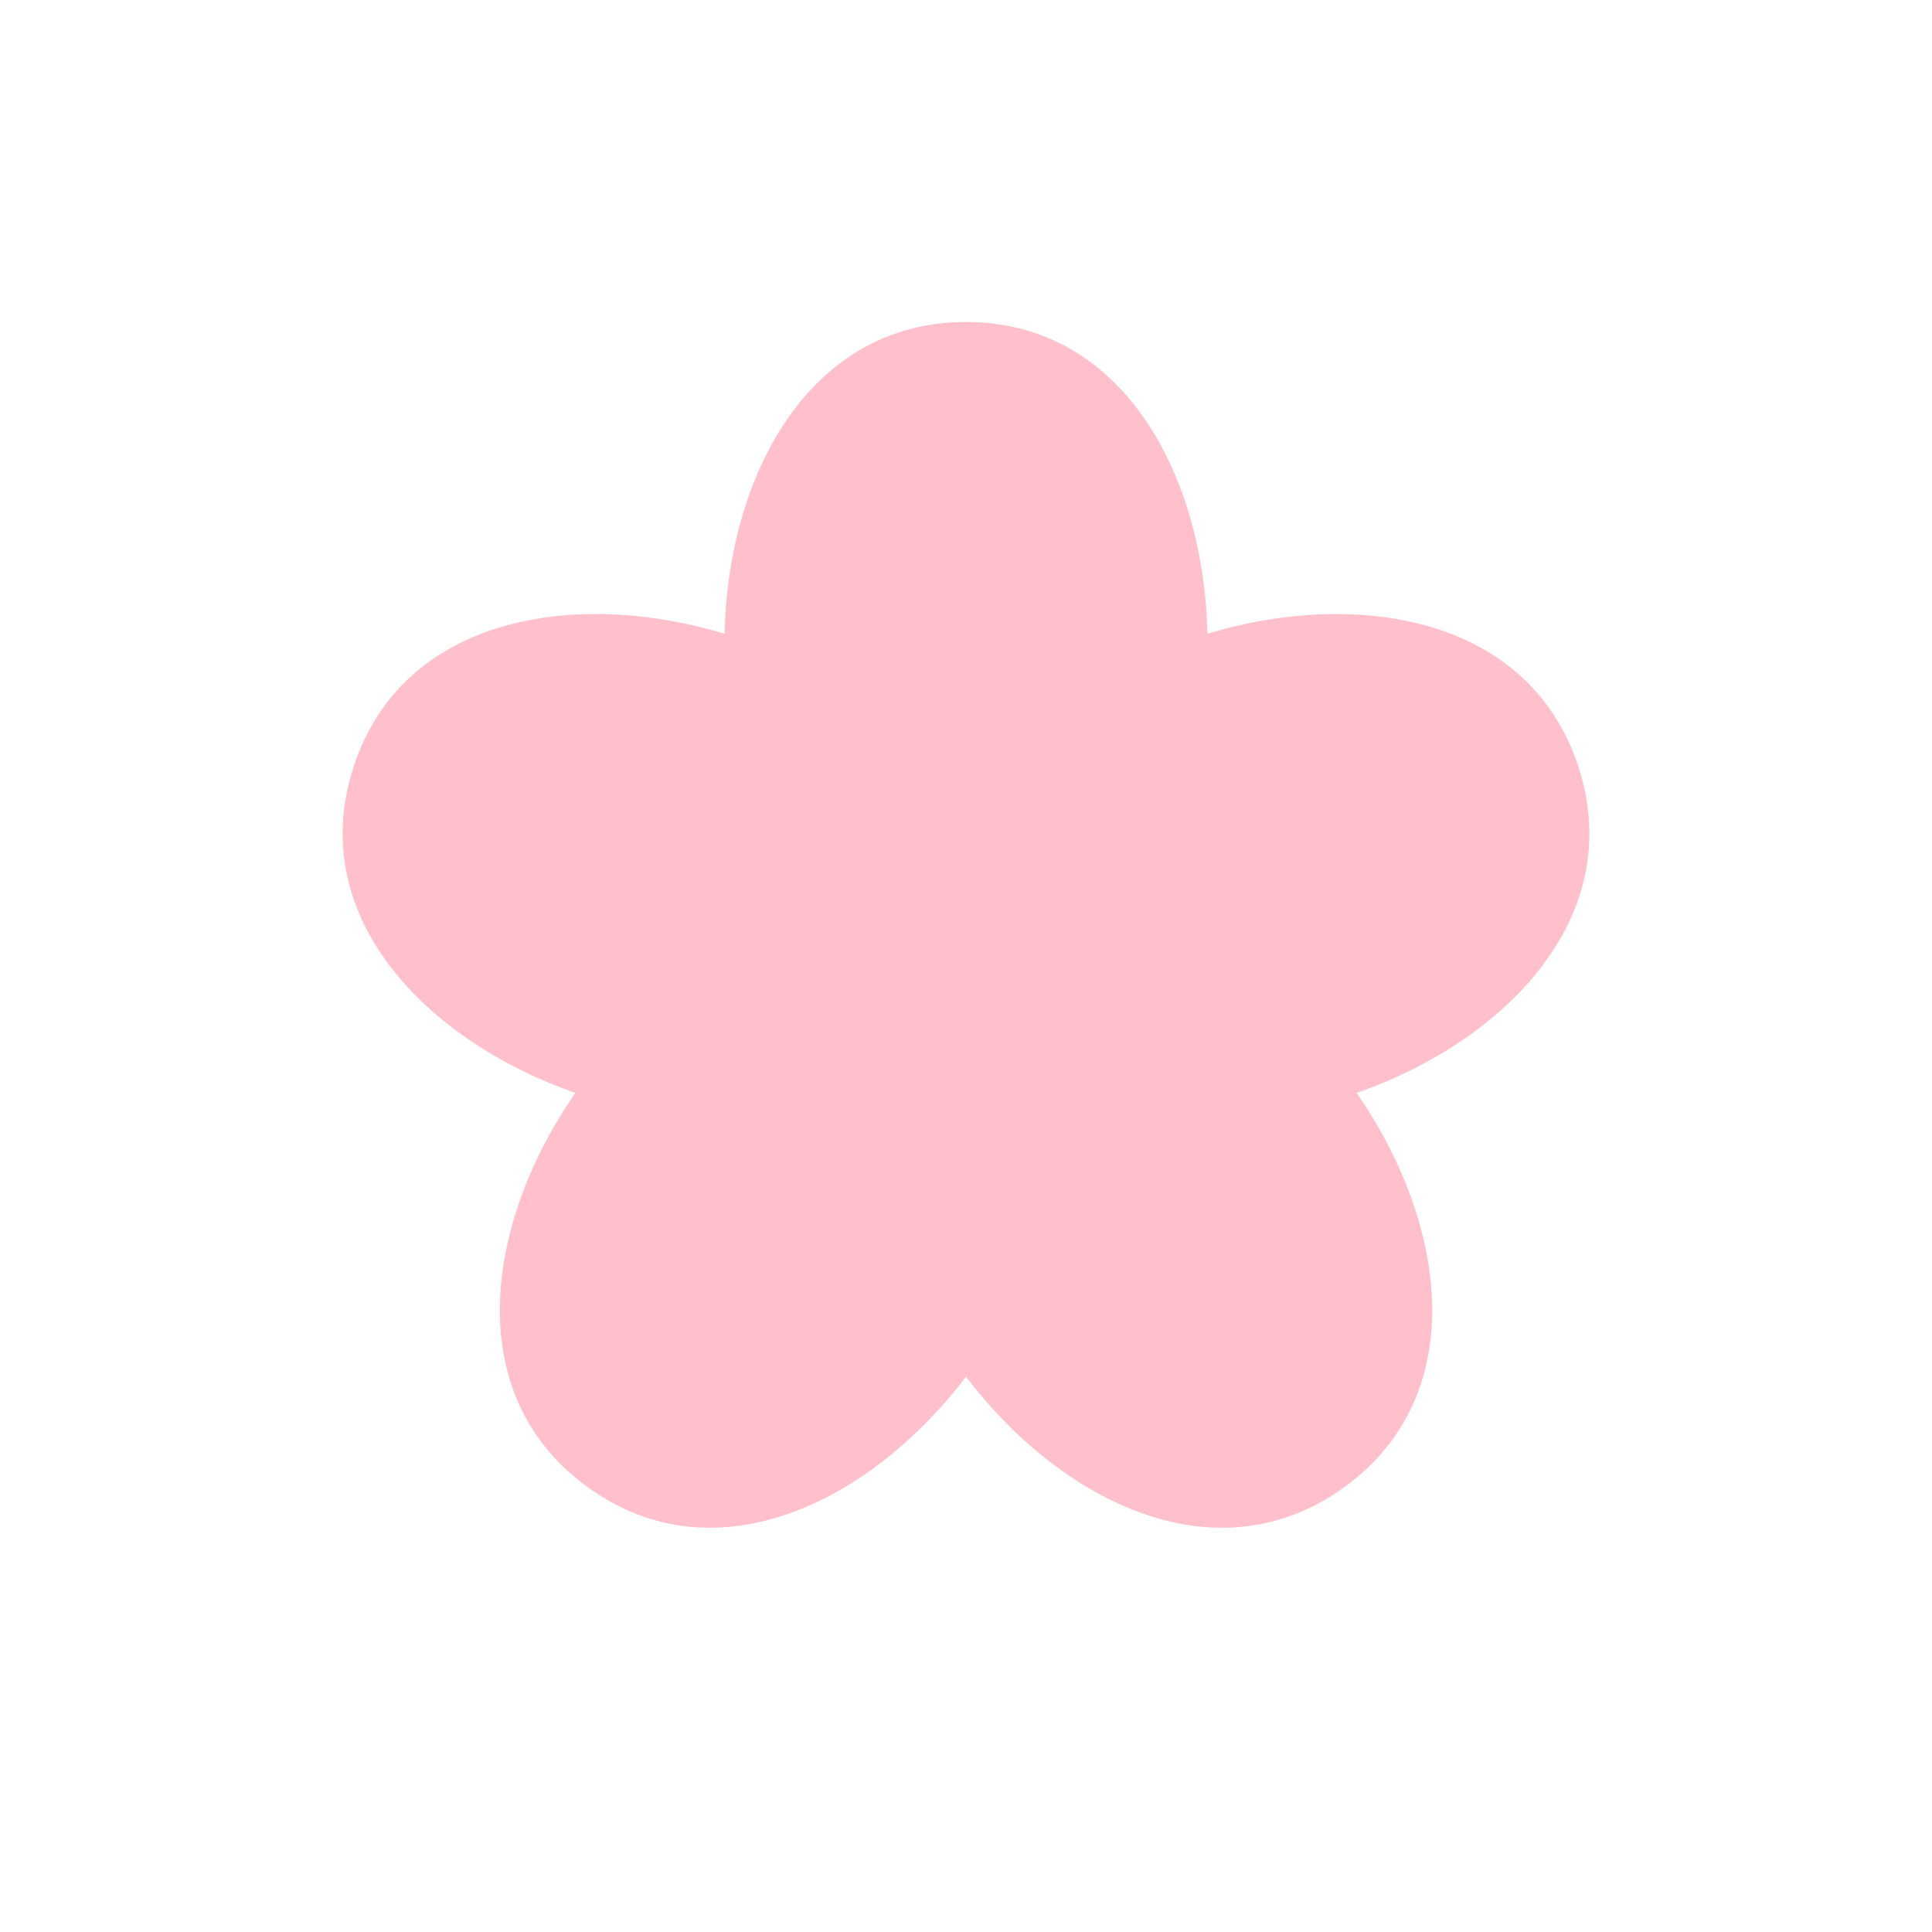
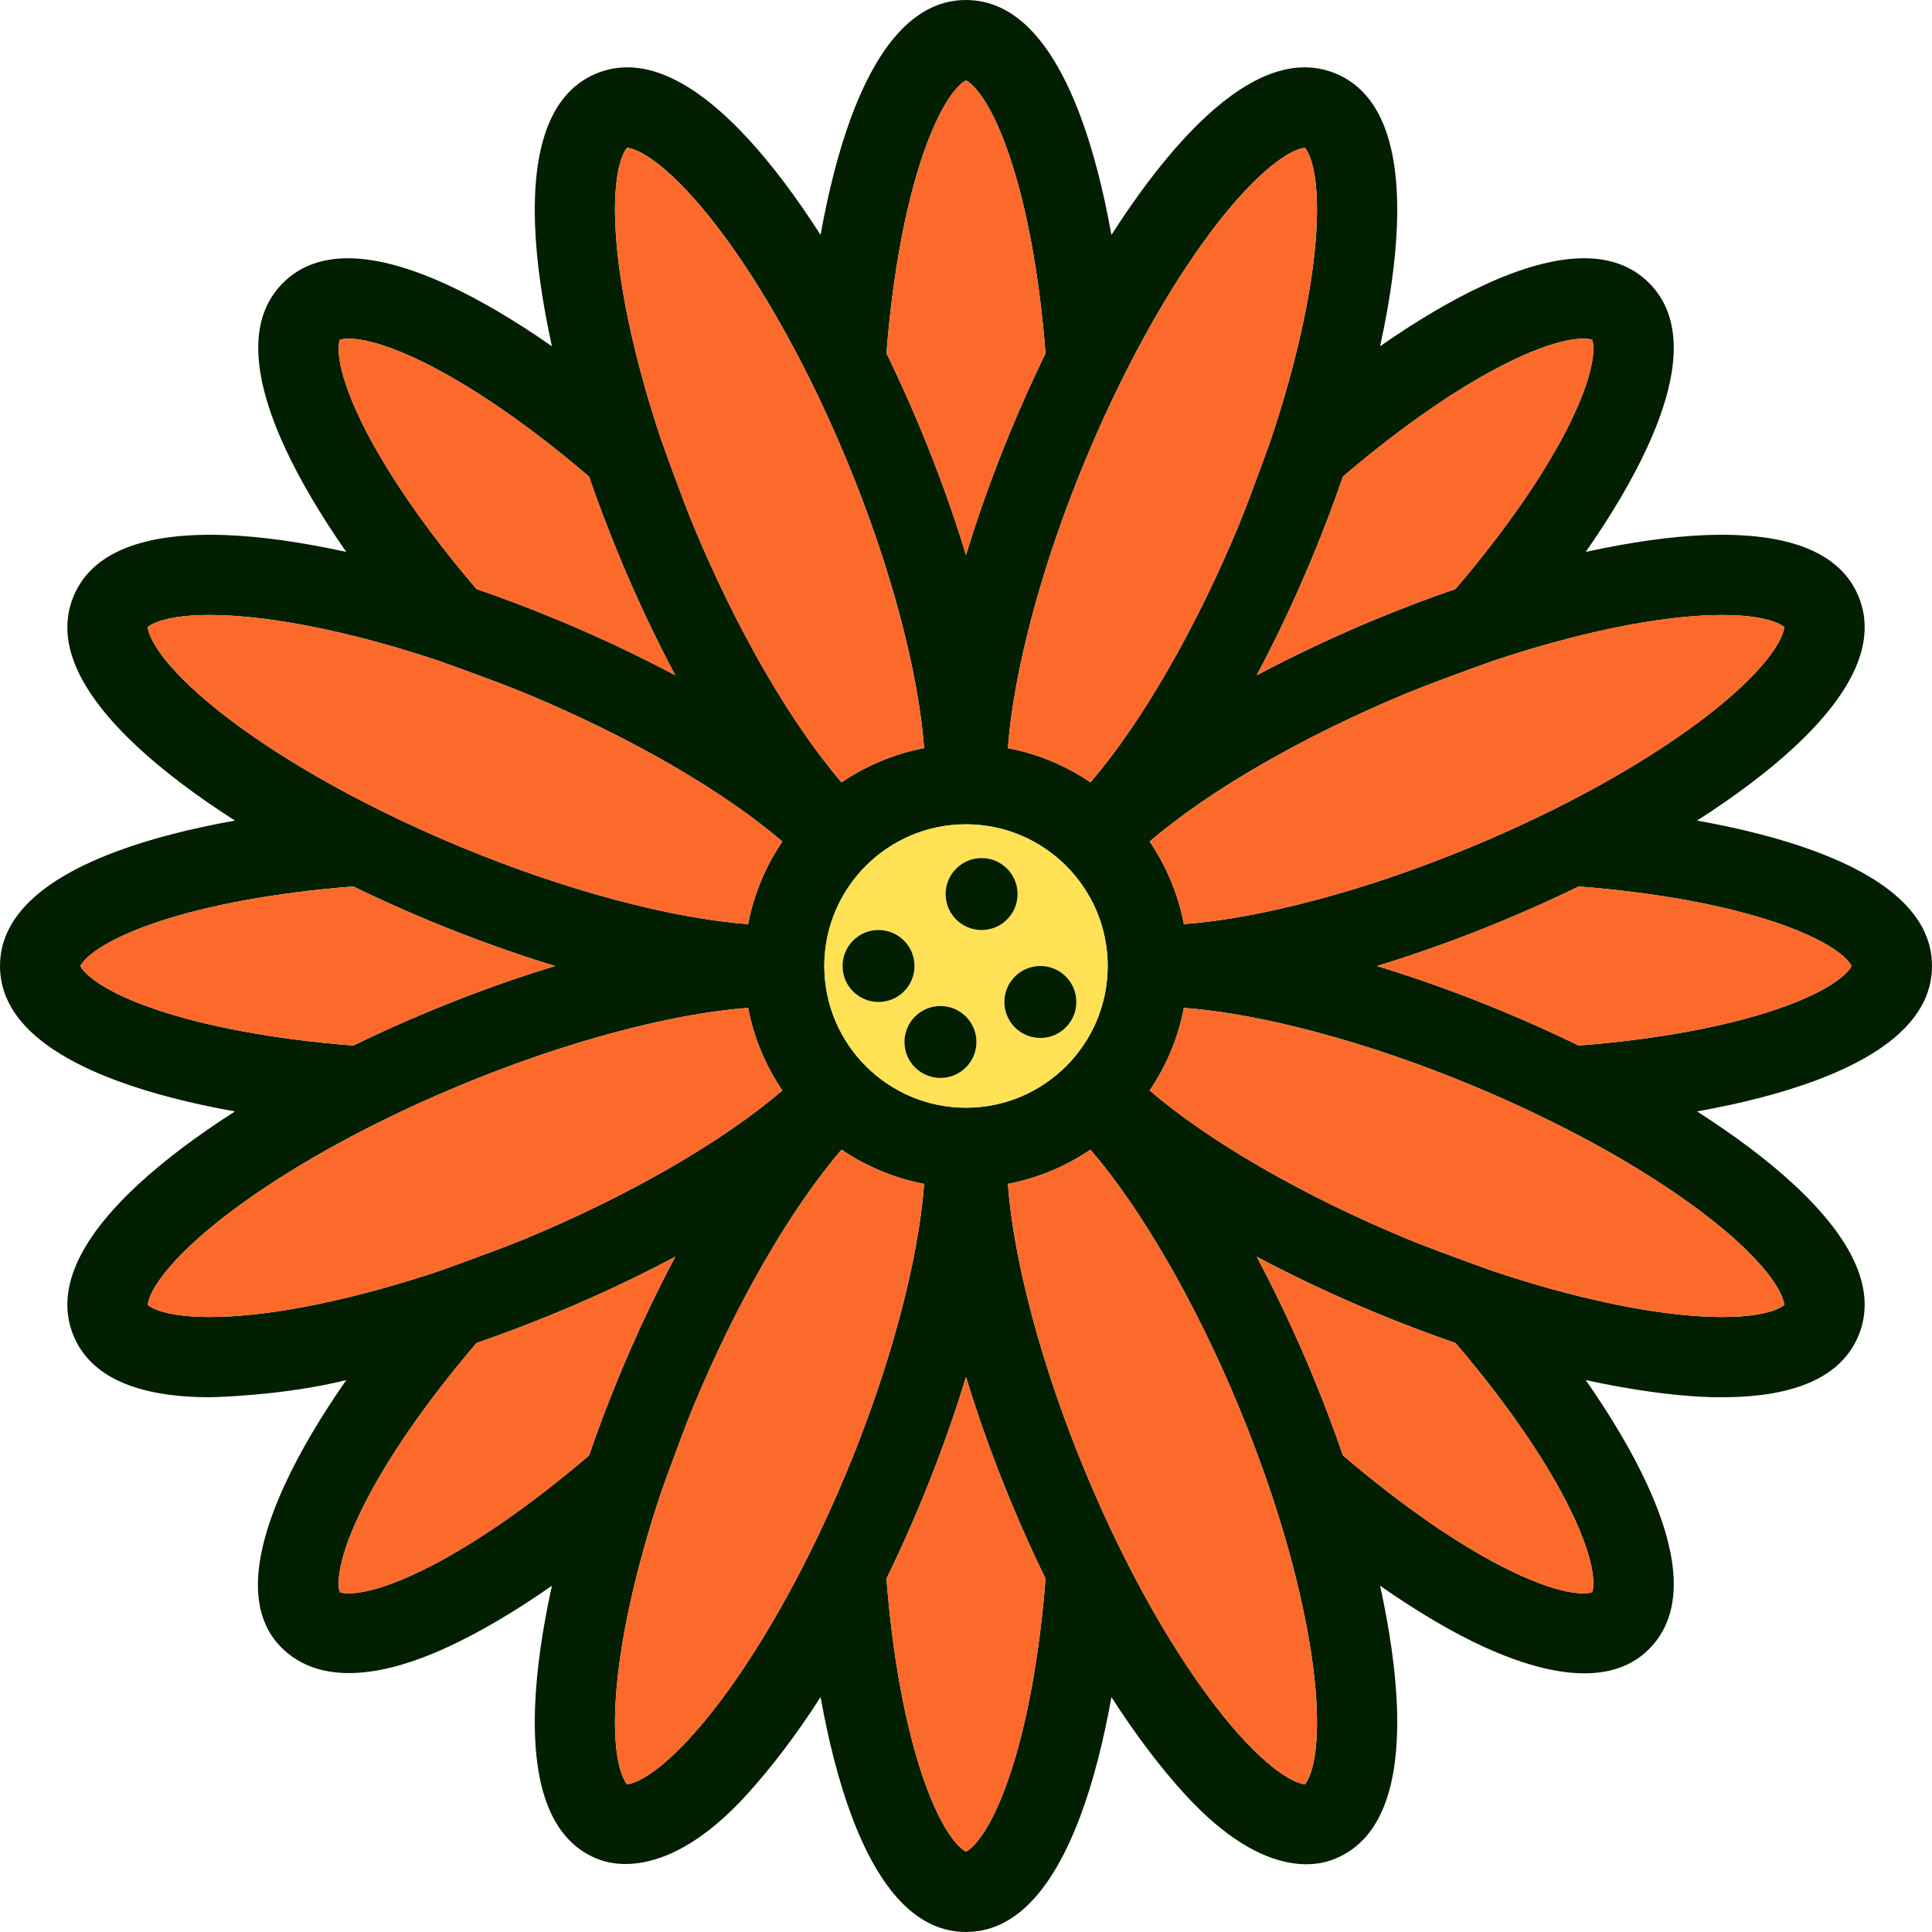
- <svg xmlns="http://www.w3.org/2000/svg" width="24" height="24" viewBox="0 0 24 24" fill="none">
-   <circle cx="12" cy="12" r="4" fill="#FFC0CB" />
-   <path d="M12 4C10 4 9 6 9 8C9 10 10 12 12 12C14 12 15 10 15 8C15 6 14 4 12 4Z" fill="#FFC0CB" />
-   <path d="M12 4C10 4 9 6 9 8C9 10 10 12 12 12C14 12 15 10 15 8C15 6 14 4 12 4Z" fill="#FFC0CB" transform="rotate(72 12 12)" />
-   <path d="M12 4C10 4 9 6 9 8C9 10 10 12 12 12C14 12 15 10 15 8C15 6 14 4 12 4Z" fill="#FFC0CB" transform="rotate(144 12 12)" />
-   <path d="M12 4C10 4 9 6 9 8C9 10 10 12 12 12C14 12 15 10 15 8C15 6 14 4 12 4Z" fill="#FFC0CB" transform="rotate(216 12 12)" />
-   <path d="M12 4C10 4 9 6 9 8C9 10 10 12 12 12C14 12 15 10 15 8C15 6 14 4 12 4Z" fill="#FFC0CB" transform="rotate(288 12 12)" />
+ <svg xmlns="http://www.w3.org/2000/svg" height="800px" width="800px" version="1.1" id="Layer_1" viewBox="0 0 511.469 511.469" xml:space="preserve">
+   <path style="fill:#021F02;" d="M480.296,225.283c20.683,7.645,31.173,17.891,31.173,30.451c0,12.561-10.49,22.807-31.173,30.451  c-8.749,3.238-19.313,5.956-31.025,8.048c10.023,6.413,18.74,12.964,25.578,19.303c16.192,14.981,21.957,28.455,17.158,40.06  c-4.491,10.83-16.627,16.298-36.11,16.298c-1.412,0-13.76,0.308-36.089-4.534c6.806,9.768,12.348,19.154,16.245,27.627  c9.227,20.035,9.397,34.698,0.51,43.574c-4.353,4.364-15.544,12.231-43.574-0.51c-8.483-3.854-17.859-9.439-27.627-16.245  c2.548,11.626,4.088,22.424,4.449,31.736c0.849,22.042-4.608,35.654-16.202,40.464c-2.644,1.094-17.71,7.4-40.071-17.158  c-6.286-6.891-12.89-15.555-19.303-25.578c-2.092,11.711-4.81,22.276-8.048,31.025c-7.645,20.683-17.891,31.173-30.451,31.173  s-22.807-10.49-30.451-31.173c-3.238-8.749-5.956-19.313-8.048-31.025c-6.413,10.023-13.049,18.666-19.303,25.578  c-21.957,24.293-37.427,18.252-40.06,17.158c-11.605-4.81-17.062-18.421-16.213-40.464c0.361-9.312,1.901-20.11,4.449-31.736  c-9.768,6.806-19.154,12.348-27.627,16.245c-10.203,4.704-30.908,12.518-43.574,0.51c-9.12-8.643-8.717-23.539,0.51-43.574  c3.897-8.473,9.439-17.859,16.245-27.627c-16.16,4.045-34.677,4.534-36.089,4.534c-19.483,0-31.619-5.468-36.11-16.287  c-4.799-11.616,0.966-25.089,17.158-40.071c6.838-6.339,15.555-12.89,25.578-19.303c-11.711-2.092-22.276-4.81-31.025-8.048  C10.49,278.541,0,268.295,0,255.735c0-12.561,10.49-22.807,31.173-30.451c8.749-3.238,19.313-5.956,31.025-8.048  c-10.023-6.413-18.74-12.964-25.578-19.303c-16.192-14.981-21.957-28.455-17.158-40.06c4.81-11.605,18.421-17.052,40.464-16.213  c9.312,0.361,20.11,1.901,31.736,4.449c-6.806-9.768-12.348-19.154-16.245-27.627c-9.227-20.035-9.397-34.698-0.51-43.574  c8.887-8.887,23.539-8.706,43.574,0.51c8.473,3.897,17.859,9.439,27.627,16.245c-2.548-11.626-4.088-22.424-4.449-31.736  c-0.849-22.042,4.608-35.654,16.202-40.464c11.616-4.799,25.089,0.966,40.071,17.158c6.339,6.838,12.89,15.555,19.303,25.578  c2.092-11.711,4.81-22.276,8.048-31.025C232.928,10.49,243.174,0,255.735,0c12.561,0,22.807,10.49,30.451,31.173  c3.238,8.749,5.956,19.313,8.048,31.025c6.413-10.023,12.964-18.74,19.303-25.578c14.981-16.192,28.455-21.957,40.06-17.158  c11.605,4.81,17.062,18.421,16.213,40.464c-0.361,9.312-1.901,20.11-4.449,31.736c9.768-6.806,19.154-12.348,27.627-16.245  c20.035-9.227,34.698-9.397,43.574-0.51c8.887,8.876,8.717,23.539-0.51,43.574c-3.897,8.473-9.439,17.859-16.245,27.627  c11.626-2.548,22.424-4.088,31.736-4.449c22.042-0.839,35.654,4.608,40.464,16.202c4.799,11.616-0.966,25.089-17.158,40.071  c-6.838,6.339-15.555,12.89-25.578,19.303C460.983,219.327,471.547,222.045,480.296,225.283z M490.191,255.735  c-0.382-0.807-3.387-5.776-19.451-11.318c-13.686-4.725-32.352-8.154-52.812-9.736c-6.594,3.217-13.452,6.307-20.449,9.205  c-11.127,4.608-22.212,8.579-32.946,11.849c10.734,3.27,21.819,7.241,32.957,11.849c6.986,2.899,13.845,5.988,20.439,9.205  c20.46-1.582,39.126-5.011,52.812-9.736C486.805,261.511,489.809,256.542,490.191,255.735z M458.71,183.907  c12.699-11.255,13.59-16.999,13.644-17.901c-0.68-0.595-5.362-4.024-22.307-3.005c-15.013,0.913-34.475,5.16-54.829,11.977  c-0.117,0.042-15.172,5.394-22.753,8.526c-27.51,11.393-52.504,25.854-68.112,39.285c4.406,6.487,7.538,13.888,9.067,21.862  c20.513-1.54,48.416-8.982,75.937-20.386c7.485-3.1,14.812-6.424,21.766-9.885C430.489,204.76,447.382,193.94,458.71,183.907z   M472.354,345.464c-0.053-0.902-0.945-6.647-13.644-17.901c-11.329-10.034-28.221-20.853-47.577-30.462  c-6.965-3.472-14.291-6.795-21.766-9.896c-27.521-11.403-55.413-18.846-75.947-20.386c-1.529,7.974-4.661,15.374-9.067,21.862  c15.618,13.442,40.612,27.892,68.122,39.285c7.57,3.132,22.626,8.483,22.743,8.526c20.354,6.816,39.816,11.064,54.829,11.977  C466.982,349.498,471.674,346.058,472.354,345.464z M415.773,111.707c7.443-15.289,6.041-20.917,5.744-21.755  c-0.839-0.297-6.466-1.699-21.755,5.744c-13.007,6.339-28.636,17.116-44.233,30.462c-2.357,6.87-5.022,13.898-7.942,20.959  c-4.608,11.117-9.63,21.766-14.896,31.662c9.896-5.266,20.534-10.288,31.651-14.896c7.071-2.92,14.1-5.585,20.959-7.942  C398.658,140.343,409.434,124.714,415.773,111.707z M421.517,421.517c0.297-0.839,1.699-6.466-5.744-21.755  c-6.339-13.007-17.116-28.636-30.462-44.233c-6.87-2.357-13.898-5.022-20.959-7.942c-11.117-4.608-21.766-9.63-31.662-14.896  c5.266,9.896,10.288,20.534,14.896,31.651c2.92,7.071,5.585,14.1,7.942,20.959c15.597,13.357,31.226,24.134,44.233,30.472  C415.051,423.216,420.678,421.814,421.517,421.517z M348.468,61.423c1.03-16.935-2.41-21.628-3.005-22.307  c-0.903,0.053-6.647,0.945-17.901,13.644c-10.034,11.329-20.853,28.221-30.462,47.577c-3.472,6.965-6.795,14.291-9.896,21.766  c-11.403,27.521-18.846,55.413-20.386,75.947c7.974,1.529,15.374,4.661,21.862,9.067c13.442-15.618,27.892-40.612,39.285-68.122  c3.132-7.57,8.483-22.626,8.526-22.743C343.308,95.898,347.555,76.436,348.468,61.423z M345.464,472.354  c0.595-0.68,4.035-5.372,3.005-22.307c-0.913-15.013-5.16-34.475-11.977-54.829c-0.042-0.117-0.085-0.244-0.127-0.372  c-2.442-7.273-5.266-14.801-8.398-22.382c-11.393-27.51-25.854-52.504-39.285-68.112c-6.487,4.406-13.888,7.538-21.862,9.067  c1.54,20.513,8.982,48.416,20.386,75.937c3.1,7.485,6.424,14.811,9.885,21.766c9.62,19.366,20.439,36.259,30.472,47.588  C338.817,471.409,344.561,472.301,345.464,472.354z M293.246,255.735c0-20.683-16.829-37.512-37.512-37.512  c-20.683,0-37.512,16.829-37.512,37.512s16.829,37.512,37.512,37.512C276.418,293.246,293.246,276.418,293.246,255.735z   M276.789,93.541c-1.582-20.46-5.012-39.126-9.736-52.812c-5.542-16.064-10.511-19.069-11.318-19.451  c-0.807,0.382-5.776,3.387-11.318,19.451c-4.725,13.686-8.154,32.352-9.736,52.812c3.217,6.594,6.307,13.452,9.205,20.449  c4.608,11.127,8.579,22.212,11.849,32.946c3.27-10.734,7.241-21.819,11.849-32.957C270.482,106.993,273.572,100.134,276.789,93.541z   M267.053,470.74c4.725-13.686,8.154-32.352,9.736-52.812c-3.217-6.593-6.307-13.452-9.205-20.449  c-4.608-11.127-8.579-22.212-11.849-32.946c-3.27,10.734-7.241,21.819-11.849,32.957c-2.899,6.986-5.988,13.845-9.205,20.439  c1.582,20.46,5.011,39.126,9.736,52.812c5.542,16.064,10.511,19.069,11.318,19.451C256.541,489.809,261.51,486.805,267.053,470.74z   M244.65,198.049c-1.54-20.513-8.982-48.416-20.386-75.937c-3.1-7.485-6.424-14.812-9.885-21.766  c-9.62-19.366-20.439-36.259-30.472-47.588c-11.255-12.699-16.999-13.59-17.901-13.644c-0.595,0.68-4.035,5.372-3.005,22.307  c0.913,15.013,5.16,34.475,11.977,54.829c0.042,0.117,5.394,15.172,8.526,22.753c11.393,27.51,25.854,52.504,39.285,68.112  C229.276,202.71,236.676,199.578,244.65,198.049z M224.264,389.367c11.403-27.521,18.846-55.413,20.386-75.947  c-7.974-1.529-15.374-4.661-21.862-9.067c-13.442,15.618-27.892,40.612-39.285,68.122c-3.132,7.57-8.483,22.626-8.526,22.743  c-6.816,20.354-11.063,39.816-11.977,54.829c-1.03,16.935,2.41,21.628,3.005,22.307c0.902-0.053,6.647-0.945,17.901-13.644  c10.034-11.329,20.853-28.221,30.462-47.577C217.84,404.168,221.164,396.842,224.264,389.367z M198.049,244.65  c1.529-7.974,4.661-15.374,9.067-21.862c-15.618-13.442-40.612-27.892-68.122-39.285c-7.57-3.132-22.626-8.483-22.743-8.526  c-20.354-6.816-39.816-11.063-54.829-11.977c-16.935-1.03-21.628,2.41-22.307,3.005c0.053,0.902,0.945,6.647,13.644,17.901  c11.329,10.034,28.221,20.853,47.577,30.462c6.965,3.472,14.291,6.795,21.766,9.896C149.623,235.667,177.515,243.11,198.049,244.65z   M207.117,288.681c-4.406-6.487-7.538-13.888-9.067-21.862c-20.513,1.54-48.416,8.982-75.937,20.386  c-7.485,3.1-14.812,6.424-21.766,9.885c-19.366,9.62-36.259,20.439-47.588,30.472c-12.699,11.255-13.59,16.999-13.644,17.901  c0.68,0.595,5.372,4.035,22.307,3.005c15.013-0.913,34.475-5.16,54.829-11.977c0.117-0.042,15.172-5.394,22.753-8.526  C166.515,316.573,191.509,302.112,207.117,288.681z M178.778,178.779c-5.266-9.896-10.288-20.534-14.896-31.651  c-2.92-7.071-5.585-14.1-7.942-20.959c-15.597-13.357-31.226-24.134-44.233-30.472c-15.289-7.443-20.917-6.041-21.755-5.744  c-0.297,0.839-1.699,6.466,5.744,21.755c6.339,13.007,17.116,28.636,30.462,44.233c6.87,2.357,13.898,5.022,20.959,7.942  C158.233,168.49,168.883,173.512,178.778,178.779z M163.882,364.352c4.608-11.117,9.63-21.766,14.896-31.662  c-9.896,5.266-20.534,10.288-31.651,14.896c-7.071,2.92-14.1,5.585-20.959,7.942c-13.357,15.597-24.134,31.226-30.472,44.233  c-7.443,15.289-6.041,20.917-5.744,21.755c0.828,0.297,6.466,1.699,21.755-5.744c13.007-6.339,28.636-17.116,44.233-30.462  C158.297,378.442,160.962,371.413,163.882,364.352z M113.99,267.584c11.127-4.608,22.212-8.579,32.946-11.849  c-10.734-3.27-21.819-7.241-32.957-11.849c-6.986-2.899-13.845-5.988-20.439-9.205c-20.46,1.582-39.126,5.011-52.812,9.736  c-16.064,5.542-19.069,10.511-19.451,11.318c0.382,0.807,3.387,5.776,19.451,11.318c13.686,4.725,32.352,8.154,52.812,9.736  C100.134,273.572,106.993,270.482,113.99,267.584z" />
+   <g>
+     <path style="fill:#FC6A2B;" d="M470.74,244.416c16.064,5.542,19.069,10.511,19.451,11.318c-0.382,0.807-3.387,5.776-19.451,11.318   c-13.686,4.725-32.352,8.154-52.812,9.736c-6.594-3.217-13.452-6.307-20.439-9.205c-11.138-4.608-22.223-8.579-32.957-11.849   c10.734-3.27,21.819-7.241,32.946-11.849c6.997-2.899,13.856-5.988,20.449-9.205C438.388,236.262,457.054,239.691,470.74,244.416z" />
+     <path style="fill:#FC6A2B;" d="M472.354,166.006c-0.053,0.902-0.945,6.647-13.644,17.901   c-11.329,10.034-28.221,20.853-47.588,30.472c-6.954,3.461-14.281,6.785-21.766,9.885c-27.521,11.403-55.424,18.846-75.937,20.386   c-1.529-7.974-4.661-15.374-9.067-21.862c15.608-13.431,40.602-27.892,68.112-39.285c7.581-3.132,22.637-8.483,22.753-8.526   c20.354-6.816,39.816-11.063,54.829-11.977C466.992,161.982,471.674,165.411,472.354,166.006z" />
+     <path style="fill:#FC6A2B;" d="M458.71,327.562c12.699,11.255,13.59,16.999,13.644,17.901c-0.68,0.595-5.372,4.035-22.307,3.005   c-15.013-0.913-34.475-5.16-54.829-11.977c-0.117-0.042-15.172-5.394-22.743-8.526c-27.51-11.393-52.504-25.843-68.122-39.285   c4.406-6.487,7.538-13.888,9.067-21.862c20.534,1.54,48.427,8.982,75.947,20.386c7.475,3.1,14.801,6.424,21.766,9.896   C430.489,306.709,447.382,317.529,458.71,327.562z" />
+     <path style="fill:#FC6A2B;" d="M421.517,89.952c0.297,0.839,1.699,6.466-5.744,21.755c-6.339,13.007-17.116,28.636-30.472,44.233   c-6.859,2.357-13.888,5.022-20.959,7.942c-11.117,4.608-21.755,9.63-31.651,14.896c5.266-9.896,10.288-20.545,14.896-31.662   c2.92-7.061,5.585-14.09,7.942-20.959c15.597-13.346,31.226-24.123,44.233-30.462C415.051,88.253,420.678,89.655,421.517,89.952z" />
+     <path style="fill:#FC6A2B;" d="M415.773,399.762c7.443,15.289,6.041,20.917,5.744,21.755c-0.839,0.297-6.466,1.699-21.755-5.744   c-13.007-6.339-28.636-17.116-44.233-30.472c-2.357-6.859-5.022-13.888-7.942-20.959c-4.608-11.117-9.63-21.755-14.896-31.651   c9.896,5.266,20.545,10.288,31.662,14.896c7.061,2.92,14.089,5.585,20.959,7.942C398.658,371.126,409.434,386.755,415.773,399.762z   " />
+     <path style="fill:#FC6A2B;" d="M345.464,39.115c0.595,0.68,4.035,5.372,3.005,22.307c-0.913,15.013-5.16,34.475-11.977,54.829   c-0.042,0.117-5.394,15.173-8.526,22.743c-11.393,27.51-25.843,52.504-39.285,68.122c-6.487-4.406-13.888-7.538-21.862-9.067   c1.54-20.534,8.982-48.427,20.386-75.947c3.1-7.475,6.424-14.801,9.896-21.766c9.609-19.356,20.428-36.248,30.462-47.577   C338.817,40.06,344.561,39.168,345.464,39.115z" />
+     <path style="fill:#FC6A2B;" d="M348.468,450.047c1.03,16.935-2.41,21.628-3.005,22.307c-0.903-0.053-6.647-0.945-17.901-13.644   c-10.034-11.329-20.853-28.221-30.472-47.588c-3.461-6.954-6.785-14.281-9.885-21.766c-11.403-27.521-18.846-55.424-20.386-75.937   c7.974-1.529,15.374-4.661,21.862-9.067c13.431,15.608,27.892,40.602,39.285,68.112c3.132,7.581,5.956,15.109,8.398,22.382   c0.042,0.127,0.085,0.255,0.127,0.372C343.308,415.571,347.555,435.033,348.468,450.047z" />
+   </g>
+   <path style="fill:#FFE155;" d="M255.735,218.223c20.683,0,37.512,16.829,37.512,37.512s-16.829,37.512-37.512,37.512  c-20.683,0-37.512-16.829-37.512-37.512S235.052,218.223,255.735,218.223z M284.943,265.259c0-5.256-4.268-9.524-9.524-9.524  c-5.256,0-9.524,4.268-9.524,9.524c0,5.256,4.268,9.524,9.524,9.524C280.675,274.782,284.943,270.514,284.943,265.259z   M269.389,236.687c0-5.256-4.258-9.524-9.524-9.524c-5.256,0-9.524,4.268-9.524,9.524c0,5.266,4.268,9.524,9.524,9.524  C265.131,246.211,269.389,241.953,269.389,236.687z M258.495,275.855c0-5.266-4.268-9.524-9.524-9.524  c-5.266,0-9.524,4.258-9.524,9.524c0,5.256,4.258,9.513,9.524,9.513C254.227,285.368,258.495,281.111,258.495,275.855z   M242.102,255.735c0-5.256-4.268-9.524-9.524-9.524c-5.266,0-9.524,4.268-9.524,9.524s4.258,9.524,9.524,9.524  C237.833,265.259,242.102,260.99,242.102,255.735z" />
+   <path style="fill:#021F02;" d="M275.419,255.735c5.256,0,9.524,4.268,9.524,9.524c0,5.256-4.268,9.524-9.524,9.524  c-5.256,0-9.524-4.268-9.524-9.524C265.896,260.003,270.164,255.735,275.419,255.735z" />
+   <g>
+     <path style="fill:#FC6A2B;" d="M267.053,40.729c4.725,13.686,8.154,32.352,9.736,52.812c-3.217,6.594-6.307,13.452-9.205,20.439   c-4.608,11.138-8.579,22.223-11.849,32.957c-3.27-10.734-7.241-21.819-11.849-32.946c-2.899-6.997-5.988-13.856-9.205-20.449   c1.582-20.46,5.011-39.126,9.736-52.812c5.542-16.064,10.511-19.069,11.318-19.451C256.541,21.66,261.51,24.665,267.053,40.729z" />
+     <path style="fill:#FC6A2B;" d="M276.789,417.928c-1.582,20.46-5.012,39.126-9.736,52.812   c-5.542,16.064-10.511,19.069-11.318,19.451c-0.807-0.382-5.776-3.387-11.318-19.451c-4.725-13.686-8.154-32.352-9.736-52.812   c3.217-6.593,6.307-13.452,9.205-20.439c4.608-11.138,8.579-22.223,11.849-32.957c3.27,10.734,7.241,21.819,11.849,32.946   C270.482,404.476,273.572,411.335,276.789,417.928z" />
+   </g>
+   <g>
+     <path style="fill:#021F02;" d="M259.865,227.163c5.266,0,9.524,4.268,9.524,9.524c0,5.266-4.258,9.524-9.524,9.524   c-5.256,0-9.524-4.258-9.524-9.524C250.341,231.431,254.609,227.163,259.865,227.163z" />
+     <path style="fill:#021F02;" d="M248.971,266.331c5.256,0,9.524,4.258,9.524,9.524c0,5.256-4.268,9.513-9.524,9.513   c-5.266,0-9.524-4.258-9.524-9.513C239.447,270.589,243.705,266.331,248.971,266.331z" />
+     <path style="fill:#021F02;" d="M232.578,246.211c5.256,0,9.524,4.268,9.524,9.524s-4.268,9.524-9.524,9.524   c-5.266,0-9.524-4.268-9.524-9.524S227.311,246.211,232.578,246.211z" />
+   </g>
+   <g>
+     <path style="fill:#FC6A2B;" d="M224.264,122.113c11.403,27.521,18.846,55.424,20.386,75.937   c-7.974,1.529-15.374,4.661-21.862,9.067c-13.431-15.608-27.892-40.602-39.285-68.112c-3.132-7.581-8.483-22.637-8.526-22.753   c-6.816-20.354-11.063-39.816-11.977-54.829c-1.03-16.935,2.41-21.628,3.005-22.307c0.902,0.053,6.647,0.945,17.901,13.644   c10.034,11.329,20.853,28.221,30.472,47.588C217.84,107.301,221.164,114.627,224.264,122.113z" />
+     <path style="fill:#FC6A2B;" d="M244.65,313.42c-1.54,20.534-8.982,48.427-20.386,75.947c-3.1,7.475-6.424,14.801-9.896,21.766   c-9.609,19.356-20.428,36.248-30.462,47.577c-11.255,12.699-16.999,13.59-17.901,13.644c-0.595-0.68-4.035-5.372-3.005-22.307   c0.913-15.013,5.16-34.475,11.977-54.829c0.042-0.117,5.394-15.173,8.526-22.743c11.393-27.51,25.843-52.504,39.285-68.122   C229.276,308.759,236.676,311.891,244.65,313.42z" />
+     <path style="fill:#FC6A2B;" d="M207.117,222.788c-4.406,6.487-7.538,13.888-9.067,21.862c-20.534-1.54-48.427-8.982-75.947-20.386   c-7.475-3.1-14.801-6.424-21.766-9.896c-19.356-9.609-36.248-20.428-47.577-30.462c-12.699-11.255-13.59-16.999-13.644-17.901   c0.68-0.595,5.372-4.035,22.307-3.005c15.013,0.913,34.475,5.16,54.829,11.977c0.117,0.042,15.173,5.394,22.743,8.526   C166.505,194.896,191.498,209.346,207.117,222.788z" />
+     <path style="fill:#FC6A2B;" d="M198.049,266.819c1.529,7.974,4.661,15.374,9.067,21.862   c-15.608,13.431-40.602,27.892-68.112,39.285c-7.581,3.132-22.637,8.483-22.753,8.526c-20.354,6.816-39.816,11.064-54.829,11.977   c-16.935,1.03-21.628-2.41-22.307-3.005c0.053-0.902,0.945-6.647,13.644-17.901c11.329-10.034,28.221-20.853,47.588-30.472   c6.955-3.461,14.281-6.785,21.766-9.885C149.633,275.802,177.536,268.359,198.049,266.819z" />
+     <path style="fill:#FC6A2B;" d="M163.882,147.128c4.608,11.117,9.63,21.755,14.896,31.651c-9.896-5.266-20.545-10.288-31.662-14.896   c-7.061-2.92-14.09-5.585-20.959-7.942c-13.346-15.597-24.123-31.226-30.462-44.233c-7.443-15.289-6.041-20.917-5.744-21.755   c0.839-0.297,6.466-1.699,21.755,5.744c13.007,6.339,28.636,17.116,44.233,30.472C158.297,133.027,160.962,140.056,163.882,147.128   z" />
+     <path style="fill:#FC6A2B;" d="M178.778,332.691c-5.266,9.896-10.288,20.545-14.896,31.662c-2.92,7.061-5.585,14.09-7.942,20.959   c-15.597,13.346-31.226,24.123-44.233,30.462c-15.289,7.443-20.927,6.041-21.755,5.744c-0.297-0.839-1.699-6.466,5.744-21.755   c6.339-13.007,17.116-28.636,30.472-44.233c6.859-2.357,13.888-5.022,20.959-7.942   C158.244,342.979,168.883,337.957,178.778,332.691z" />
+     <path style="fill:#FC6A2B;" d="M146.936,255.735c-10.734,3.27-21.819,7.241-32.946,11.849c-6.997,2.899-13.856,5.988-20.449,9.205   c-20.46-1.582-39.126-5.011-52.812-9.736c-16.064-5.542-19.069-10.511-19.451-11.318c0.382-0.807,3.387-5.776,19.451-11.318   c13.686-4.725,32.352-8.154,52.812-9.736c6.594,3.217,13.452,6.307,20.439,9.205C125.117,248.493,136.202,252.464,146.936,255.735z   " />
+   </g>
</svg>
